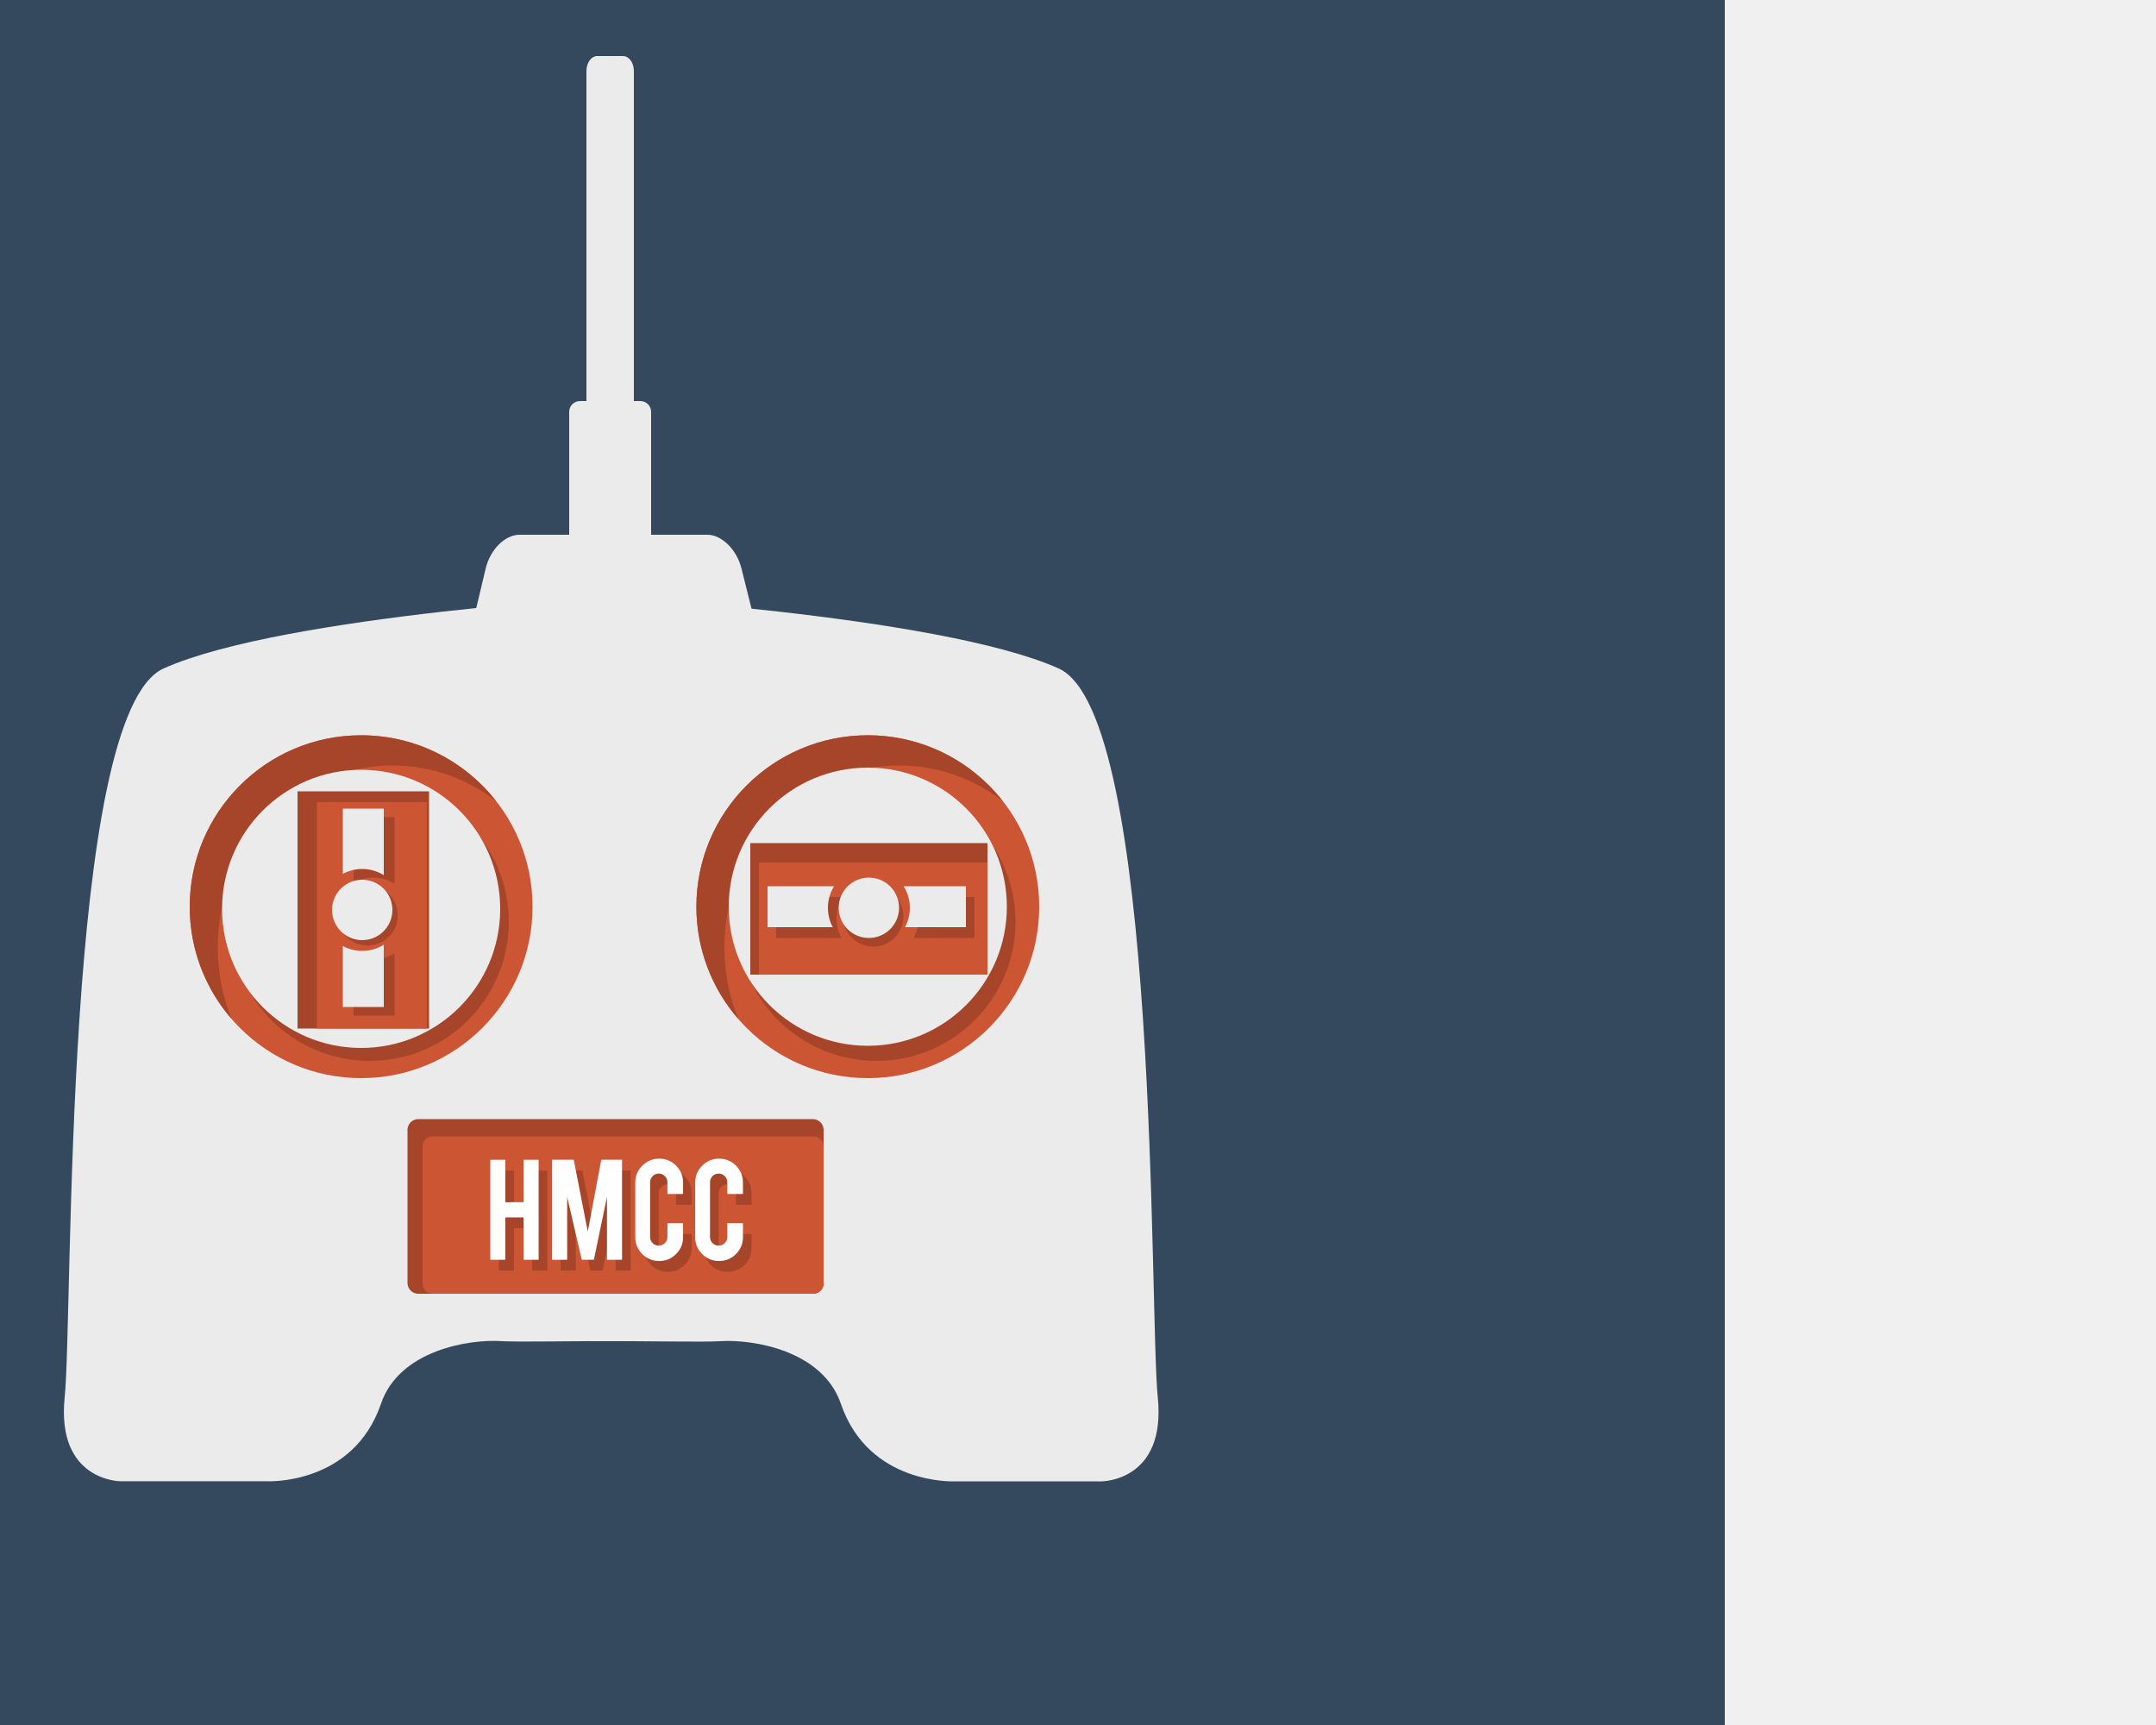
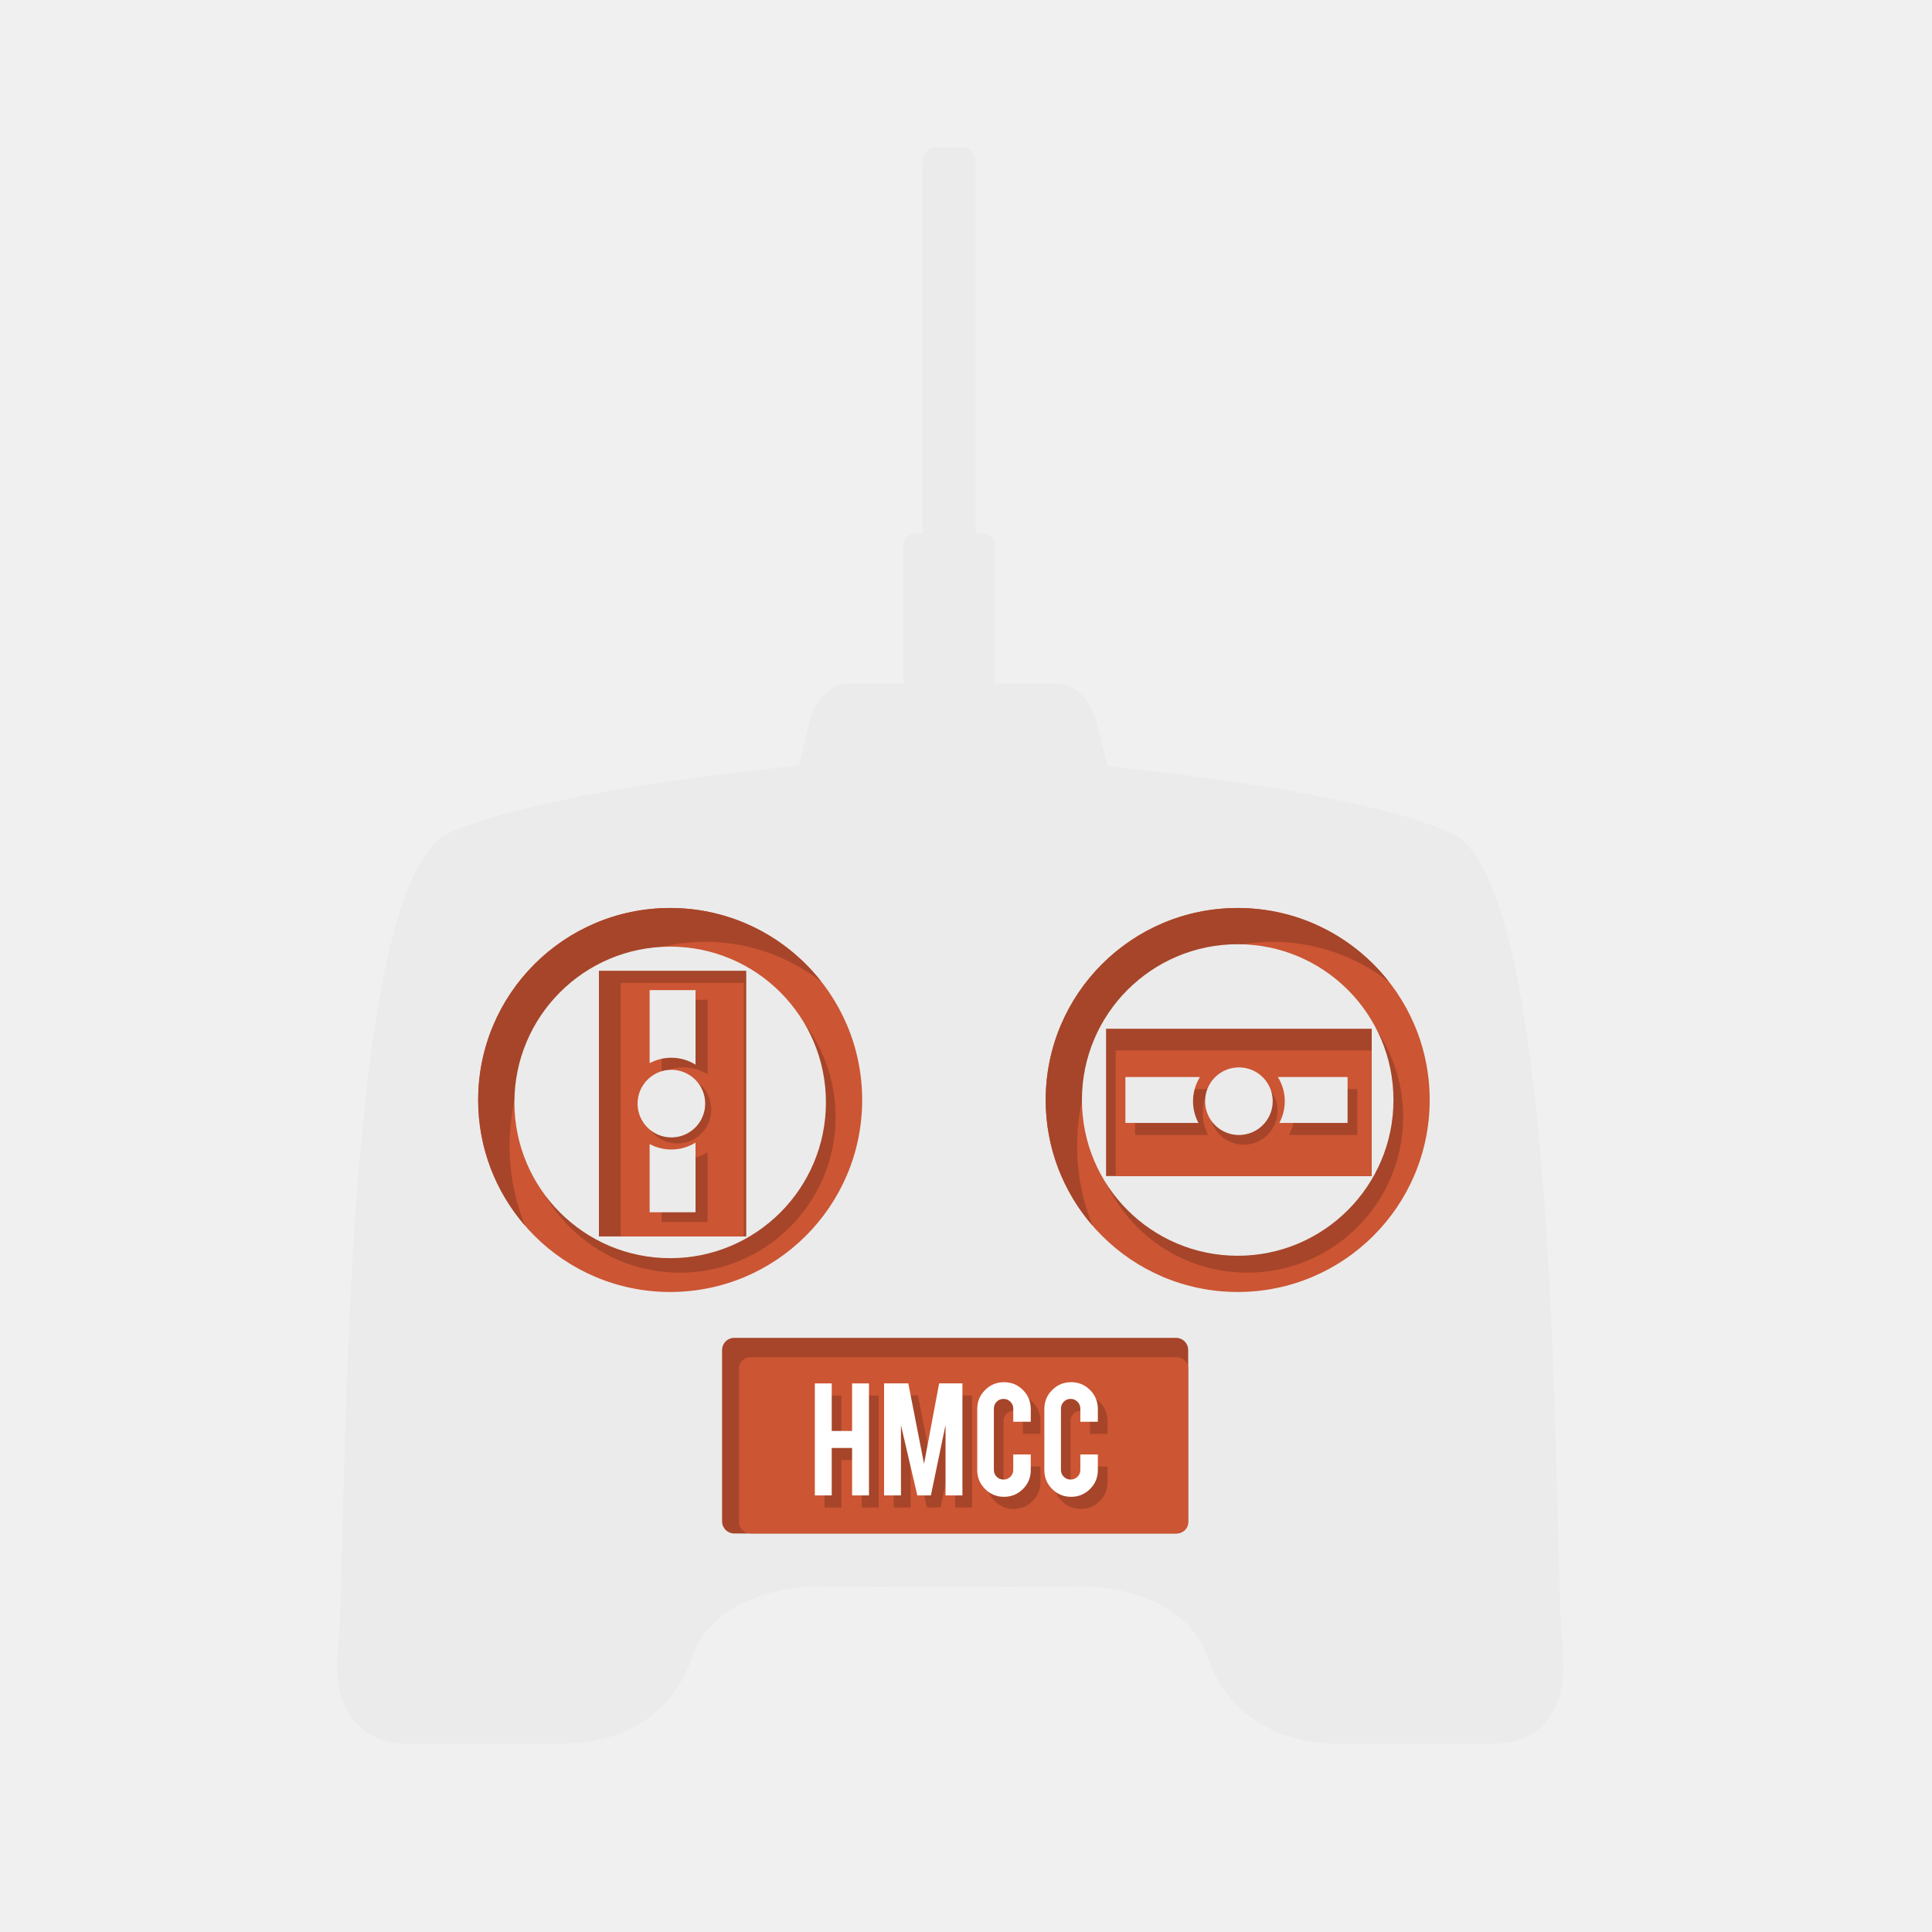
- <svg xmlns="http://www.w3.org/2000/svg" version="1.1" x="0px" y="0px" width="1000px" height="800px" viewBox="0 0 1000 800" style="enable-background:new 0 0 1000 800;" xml:space="preserve">
-   <g id="Rounded_Rectangle_1_1_" style="enable-background:new    ;">
-     <g id="Rounded_Rectangle_1">
+ <svg xmlns="http://www.w3.org/2000/svg" version="1.1" id="Layer_1" x="0px" y="0px" width="800px" height="800px" viewBox="0 0 800 800" enable-background="new 0 0 800 800" xml:space="preserve">
+   <g id="Shape_2_1_" display="none" enable-background="new    ">
+     <g id="Shape_2" display="inline">
      <g>
-         <rect style="fill-rule:evenodd;clip-rule:evenodd;fill:#34495e;" width="800" height="800" />
-       </g>
-     </g>
-   </g>
-   <g id="Shape_2_1_" style="display:none;enable-background:new    ;">
-     <g id="Shape_2" style="display:inline;">
-       <g>
-         <path style="fill-rule:evenodd;clip-rule:evenodd;fill:#34495e;" d="M293,32c-4.377-4.949-9,397-9,397L30,671l131.49,129h830.298     C916.767,717.773,351.594,98.25,293,32z" />
+         <path fill="#34495E" d="M293,32c-4.377-4.948-9,397-9,397L30,671l131.49,129h830.297C916.767,717.773,351.594,98.25,293,32z" />
      </g>
    </g>
  </g>
  <g id="Controller_1_">
    <g id="Body_1_">
      <g id="Shape_1">
        <g>
-           <path style="fill:#EBEBEB;" d="M537,648c-4-39,0.989-316.987-46-338c-55.857-24.979-218-34-218-34      s-10.762,345.924,1.001,345.924c26.037,0,52.832,0.554,59.999,0.076c15-1,47.504,4.164,56,29c13,38,53,36,53,36h68      C511,687,541,687,537,648z" />
+           <path fill="#EBEBEB" d="M647.002,682.981c-4-39,0.988-316.986-46-338c-55.857-24.979-218-34-218-34      s-10.763,345.925,1.001,345.925c26.036,0,52.831,0.553,59.999,0.074c15-1,47.504,4.164,56,29c13,38,53,36,53,36h68      C621.002,721.981,651.002,721.981,647.002,682.981z" />
        </g>
      </g>
      <g id="Shape_1_copy">
        <g>
-           <path style="fill:#EBEBEB;" d="M293.508,276c0,0-161.841,9.021-217.596,33.997C29.01,331.009,33.991,608.975,29.998,647.972      s25.952,38.997,25.952,38.997h67.874c0,0,39.926,2,52.902-35.997c8.48-24.834,40.924-29.998,55.896-28.998      c7.153,0.478,33.899-0.076,59.888-0.076C304.25,621.897,293.508,276,293.508,276z" />
+           <path fill="#EBEBEB" d="M403.51,310.982c0,0-161.841,9.021-217.596,33.997C139.012,365.99,143.993,643.958,140,682.954      c-3.993,38.998,25.952,38.998,25.952,38.998h67.874c0,0,39.926,2,52.901-35.998c8.48-24.834,40.924-29.998,55.896-28.998      c7.152,0.479,33.898-0.076,59.888-0.076C414.252,656.88,403.51,310.982,403.51,310.982z" />
        </g>
      </g>
    </g>
    <g id="Gear_Sticks_1_">
      <g id="Right_1_">
        <g id="Ellipse_2_copy">
          <g>
-             <circle style="fill:#CC5533;" cx="402.5" cy="420.5" r="79.5" />
+             <circle fill="#CC5533" cx="512.502" cy="455.481" r="79.5" />
          </g>
        </g>
        <g id="Ellipse_2_copy_7">
          <g>
-             <path style="fill-rule:evenodd;clip-rule:evenodd;fill:#A64529;" d="M336,439.5c0-46.668,36.265-84.5,81-84.5       c18.006,0,34.634,6.137,48.083,16.504C450.529,352.942,427.916,341,402.5,341c-43.906,0-79.5,35.594-79.5,79.5       c0,19.91,7.336,38.097,19.432,52.044C338.293,462.394,336,451.227,336,439.5z" />
+             <path fill="#A64529" d="M446.002,474.481c0-46.668,36.265-84.5,81-84.5c18.006,0,34.634,6.138,48.082,16.503       c-14.554-18.561-37.167-30.503-62.582-30.503c-43.906,0-79.5,35.595-79.5,79.5c0,19.91,7.336,38.098,19.432,52.045       C448.295,497.376,446.002,486.21,446.002,474.481z" />
          </g>
        </g>
        <g id="Ellipse_2_copy_8">
          <g>
-             <circle style="fill:#A64529;" cx="406.5" cy="427.5" r="64.5" />
+             <circle fill="#A64529" cx="516.502" cy="462.481" r="64.5" />
          </g>
        </g>
        <g id="Ellipse_2_copy_4">
          <g>
-             <circle style="fill:#EBEBEB;" cx="402.5" cy="420.5" r="64.5" />
+             <circle fill="#EBEBEB" cx="512.502" cy="455.481" r="64.5" />
          </g>
        </g>
        <g id="Rectangle_1_copy">
          <g>
-             <rect x="348" y="391" style="fill:#A64529;" width="110" height="61" />
+             <rect x="458.002" y="425.981" fill="#A64529" width="110" height="61" />
          </g>
        </g>
        <g id="Rectangle_1_copy_3">
          <g>
-             <rect x="352" y="400" style="fill:#CC5533;" width="106" height="52" />
+             <rect x="462.002" y="434.981" fill="#CC5533" width="106" height="52" />
          </g>
        </g>
        <g id="Rectangle_2_copy">
          <g>
-             <path style="fill-rule:evenodd;clip-rule:evenodd;fill:#A64529;" d="M360,416v19h30.266c-1.444-2.68-2.266-5.743-2.266-9       c0-3.674,1.061-7.093,2.867-10H360z M423.133,416c1.806,2.907,2.867,6.326,2.867,10c0,3.257-0.822,6.32-2.266,9H452v-19       H423.133z" />
+             <path fill="#A64529" d="M470.002,450.981v19h30.266c-1.444-2.68-2.266-5.742-2.266-9c0-3.674,1.061-7.092,2.866-10H470.002z        M533.135,450.981c1.806,2.908,2.867,6.326,2.867,10c0,3.258-0.822,6.32-2.267,9h28.267v-19H533.135z" />
          </g>
        </g>
        <g id="Rectangle_2_copy_3">
          <g>
-             <path style="fill-rule:evenodd;clip-rule:evenodd;fill:#EBEBEB;" d="M356,411v19h30.266c-1.444-2.68-2.266-5.743-2.266-9       c0-3.674,1.061-7.093,2.867-10H356z M419.133,411c1.806,2.907,2.867,6.326,2.867,10c0,3.257-0.822,6.32-2.266,9H448v-19       H419.133z" />
+             <path fill="#EBEBEB" d="M466.002,445.981v19h30.266c-1.444-2.68-2.266-5.742-2.266-9c0-3.674,1.061-7.092,2.866-10H466.002z        M529.135,445.981c1.806,2.908,2.867,6.326,2.867,10c0,3.258-0.822,6.32-2.267,9h28.267v-19H529.135z" />
          </g>
        </g>
        <g id="Ellipse_2_copy_2">
          <g>
-             <circle style="fill:#A64529;" cx="405" cy="425" r="14" />
+             <circle fill="#A64529" cx="515.002" cy="459.981" r="14" />
          </g>
        </g>
        <g id="Ellipse_2_copy_10">
          <g>
-             <circle style="fill:#EBEBEB;" cx="403" cy="421" r="14" />
+             <circle fill="#EBEBEB" cx="513.002" cy="455.981" r="14" />
          </g>
        </g>
      </g>
      <g id="Left_1_">
        <g id="Ellipse_2">
          <g>
-             <circle style="fill:#CC5533;" cx="167.5" cy="420.5" r="79.5" />
+             <circle fill="#CC5533" cx="277.502" cy="455.481" r="79.5" />
          </g>
        </g>
        <g id="Ellipse_2_copy_6">
          <g>
-             <path style="fill-rule:evenodd;clip-rule:evenodd;fill:#A64529;" d="M101,439.5c0-46.668,36.265-84.5,81-84.5       c18.006,0,34.634,6.137,48.083,16.505C215.53,352.942,192.917,341,167.5,341c-43.907,0-79.5,35.594-79.5,79.5       c0,19.911,7.337,38.097,19.432,52.045C103.293,462.394,101,451.227,101,439.5z" />
+             <path fill="#A64529" d="M211.002,474.481c0-46.668,36.265-84.5,81-84.5c18.006,0,34.634,6.138,48.083,16.505       c-14.554-18.563-37.166-30.505-62.583-30.505c-43.907,0-79.5,35.595-79.5,79.5c0,19.912,7.337,38.098,19.432,52.047       C213.295,497.376,211.002,486.21,211.002,474.481z" />
          </g>
        </g>
        <g id="Ellipse_2_copy_9">
          <g>
-             <circle style="fill:#A64529;" cx="171.5" cy="427.5" r="64.5" />
+             <circle fill="#A64529" cx="281.502" cy="462.481" r="64.5" />
          </g>
        </g>
        <g id="Ellipse_2_copy_5">
          <g>
-             <circle style="fill:#EBEBEB;" cx="167.5" cy="421.5" r="64.5" />
+             <circle fill="#EBEBEB" cx="277.502" cy="456.481" r="64.5" />
          </g>
        </g>
        <g id="Rectangle_1">
          <g>
-             <rect x="138" y="367" style="fill:#A64529;" width="61" height="110" />
+             <rect x="248.002" y="401.981" fill="#A64529" width="61" height="110" />
          </g>
        </g>
        <g id="Rectangle_1_copy_2">
          <g>
-             <rect x="147" y="372" style="fill:#CC5533;" width="51" height="105" />
+             <rect x="257.002" y="406.981" fill="#CC5533" width="51" height="105" />
          </g>
        </g>
        <g id="Rectangle_2_copy_2">
          <g>
-             <path style="fill-rule:evenodd;clip-rule:evenodd;fill:#A64529;" d="M164,442.734V471h19v-28.866       c-2.907,1.806-6.326,2.866-10,2.866C169.743,445,166.679,444.178,164,442.734z M164,379v30.266       c2.679-1.443,5.743-2.266,9-2.266c3.674,0,7.093,1.061,10,2.866V379H164z" />
+             <path fill="#A64529" d="M274.002,477.716v28.266h19v-28.865c-2.907,1.807-6.326,2.865-10,2.865       C279.745,479.981,276.681,479.161,274.002,477.716z M274.002,413.981v30.268c2.679-1.443,5.743-2.268,9-2.268       c3.674,0,7.093,1.063,10,2.867v-30.867H274.002z" />
          </g>
        </g>
        <g id="Rectangle_2">
          <g>
-             <path style="fill-rule:evenodd;clip-rule:evenodd;fill:#EBEBEB;" d="M159,375v30.266c2.679-1.443,5.743-2.266,9-2.266       c3.674,0,7.093,1.061,10,2.866V375H159z M159,438.734V467h19v-28.866c-2.907,1.806-6.326,2.866-10,2.866       C164.743,441,161.679,440.178,159,438.734z" />
+             <path fill="#EBEBEB" d="M269.002,409.981v30.268c2.679-1.443,5.743-2.268,9-2.268c3.674,0,7.093,1.063,10,2.867v-30.867       H269.002z M269.002,473.716v28.266h19v-28.865c-2.907,1.807-6.326,2.865-10,2.865       C274.745,475.981,271.681,475.161,269.002,473.716z" />
          </g>
        </g>
        <g id="Ellipse_2_copy_3">
          <g>
-             <circle style="fill:#A64529;" cx="170.5" cy="424.5" r="14" />
+             <circle fill="#A64529" cx="280.502" cy="459.481" r="14" />
          </g>
        </g>
        <g id="Ellipse_2_copy_11">
          <g>
-             <circle style="fill:#EBEBEB;" cx="168" cy="422" r="14" />
+             <circle fill="#EBEBEB" cx="278.002" cy="456.981" r="14" />
          </g>
        </g>
      </g>
    </g>
    <g id="Antenna_1_">
      <g id="Rounded_Rectangle_2">
        <g>
-           <path style="fill:#EBEBEB;" d="M354.706,306.826l-10.804-43.219c-2.22-8.875-9.246-15.607-15.838-15.607h-87.129      c-6.592,0-13.539,6.732-15.652,15.607l-10.29,43.219C211.809,320.203,216.317,332,225.344,332h119.312      C353.683,332,358.051,320.203,354.706,306.826z" />
+           <path fill="#EBEBEB" d="M464.707,341.808l-10.804-43.219c-2.22-8.875-9.246-15.607-15.838-15.607h-87.129      c-6.592,0-13.539,6.732-15.651,15.607l-10.29,43.219c-3.185,13.377,1.323,25.174,10.351,25.174h119.312      C463.685,366.982,468.053,355.185,464.707,341.808z" />
        </g>
      </g>
      <g id="Rounded_Rectangle_3">
        <g>
-           <path style="fill:#EBEBEB;" d="M297,186h-28c-2.762,0-5,2.238-5,5v83c0,2.762,2.238,5,5,5h28c2.761,0,5-2.238,5-5v-83      C302,188.238,299.761,186,297,186z" />
+           <path fill="#EBEBEB" d="M407.002,220.982h-28c-2.763,0-5,2.238-5,5v83c0,2.763,2.237,5,5,5h28c2.761,0,5-2.237,5-5v-83      C412.002,223.22,409.763,220.982,407.002,220.982z" />
        </g>
      </g>
      <g id="Rounded_Rectangle_4">
        <g>
-           <path style="fill:#EBEBEB;" d="M289,26h-12c-2.762,0-5,3.094-5,6.91v156.18c0,3.816,2.238,6.91,5,6.91h12      c2.761,0,5-3.094,5-6.91V32.91C294,29.094,291.761,26,289,26z" />
+           <path fill="#EBEBEB" d="M399.002,60.982h-12c-2.763,0-5,3.095-5,6.91v156.18c0,3.816,2.237,6.91,5,6.91h12      c2.761,0,5-3.094,5-6.91V67.892C404.002,64.076,401.763,60.982,399.002,60.982z" />
        </g>
      </g>
    </g>
    <g id="Rounded_Rectangle_5">
      <g>
-         <path style="fill:#A64529;" d="M377,519H194c-2.762,0-5,2.238-5,5v71c0,2.762,2.238,5,5,5h183c2.762,0,5-2.238,5-5v-71     C382,521.238,379.762,519,377,519z" />
+         <path fill="#A64529" d="M487.002,553.981h-183c-2.763,0-5,2.238-5,5v71c0,2.764,2.237,5,5,5h183c2.762,0,5-2.236,5-5v-71     C492.002,556.219,489.764,553.981,487.002,553.981z" />
      </g>
    </g>
    <g id="Rounded_Rectangle_5_copy">
      <g>
-         <path style="fill:#CC5533;" d="M377.182,527H200.818c-2.661,0-4.818,2.018-4.818,4.506v63.988c0,2.488,2.157,4.506,4.818,4.506     h176.363c2.661,0,4.818-2.018,4.818-4.506v-63.988C382,529.018,379.843,527,377.182,527z" />
+         <path fill="#CC5533" d="M487.184,561.981H310.82c-2.66,0-4.817,2.02-4.817,4.508v63.986c0,2.488,2.157,4.506,4.817,4.506h176.363     c2.661,0,4.817-2.018,4.817-4.506v-63.986C492.002,564.001,489.845,561.981,487.184,561.981z" />
      </g>
    </g>
  </g>
-   <g id="HMCC_1_" style="enable-background:new    ;">
+   <g id="HMCC_1_" enable-background="new    ">
    <g id="HMCC">
      <g>
-         <path style="fill-rule:evenodd;clip-rule:evenodd;fill:#A64529;" d="M246.831,562.553h-8.435v-19.684h-6.992v46.36h6.992v-19.646     h8.435v19.646h6.992v-46.36h-6.992V562.553z M276.623,576.162l-6.516-33.33h-10.033v46.397h6.992v-29.081l6.771,29.081h5.623     l6.066-29.155v29.155h6.992v-46.397h-9.639L276.623,576.162z M309.754,542.352c-3.059,0-5.672,1.079-7.842,3.237     c-2.17,2.158-3.255,4.779-3.255,7.862v25.308c0,3.059,1.079,5.667,3.237,7.825c2.158,2.159,4.778,3.237,7.861,3.237     c3.033,0,5.635-1.072,7.806-3.219c2.17-2.146,3.255-4.76,3.255-7.844v-6.475h-7.25v6.4c0,1.11-0.395,2.054-1.184,2.831     c-0.79,0.776-1.739,1.165-2.849,1.165c-1.11,0-2.054-0.389-2.83-1.165c-0.777-0.777-1.166-1.721-1.166-2.831v-25.382     c0-1.109,0.389-2.059,1.166-2.849c0.776-0.789,1.72-1.184,2.83-1.184c1.109,0,2.059,0.395,2.849,1.184     c0.789,0.79,1.184,1.739,1.184,2.849v5.439h7.25v-5.291c0-3.059-1.072-5.673-3.218-7.844S312.837,542.352,309.754,542.352z      M348.596,558.742v-5.291c0-3.059-1.072-5.673-3.218-7.844s-4.761-3.256-7.843-3.256c-3.059,0-5.673,1.079-7.843,3.237     s-3.255,4.779-3.255,7.862v25.308c0,3.059,1.078,5.667,3.236,7.825c2.158,2.159,4.778,3.237,7.861,3.237     c3.033,0,5.635-1.072,7.806-3.219c2.17-2.146,3.255-4.76,3.255-7.844v-6.475h-7.25v6.4c0,1.11-0.396,2.054-1.185,2.831     c-0.789,0.776-1.738,1.165-2.848,1.165c-1.11,0-2.054-0.389-2.83-1.165c-0.777-0.777-1.165-1.721-1.165-2.831v-25.382     c0-1.109,0.388-2.059,1.165-2.849c0.776-0.789,1.72-1.184,2.83-1.184c1.109,0,2.059,0.395,2.848,1.184     c0.789,0.79,1.185,1.739,1.185,2.849v5.439H348.596z" />
+         <path fill="#A64529" d="M356.833,597.536h-8.436V577.85h-6.992v46.361h6.992v-19.646h8.436v19.646h6.991V577.85h-6.991V597.536z      M386.625,611.143l-6.517-33.33h-10.032v46.398h6.991V595.13l6.771,29.082h5.623l6.065-29.156v29.156h6.992v-46.398h-9.639     L386.625,611.143z M419.756,577.335c-3.06,0-5.673,1.078-7.843,3.236s-3.255,4.779-3.255,7.861v25.309     c0,3.059,1.079,5.668,3.237,7.824c2.158,2.16,4.778,3.238,7.861,3.238c3.032,0,5.635-1.072,7.806-3.219     c2.17-2.146,3.255-4.76,3.255-7.844v-6.477h-7.25v6.4c0,1.111-0.395,2.055-1.184,2.832c-0.79,0.775-1.739,1.164-2.85,1.164     c-1.109,0-2.054-0.389-2.83-1.164c-0.776-0.777-1.166-1.721-1.166-2.832v-25.381c0-1.109,0.39-2.061,1.166-2.85     s1.721-1.184,2.83-1.184s2.06,0.395,2.85,1.184c0.789,0.789,1.184,1.738,1.184,2.85v5.438h7.25v-5.291     c0-3.059-1.072-5.672-3.218-7.844C425.453,578.417,422.839,577.335,419.756,577.335z M458.598,593.723v-5.291     c0-3.059-1.072-5.672-3.218-7.844c-2.146-2.17-4.762-3.256-7.844-3.256c-3.059,0-5.673,1.08-7.843,3.238     c-2.17,2.156-3.255,4.777-3.255,7.861v25.309c0,3.059,1.078,5.666,3.236,7.824c2.157,2.158,4.777,3.236,7.86,3.236     c3.033,0,5.636-1.072,7.807-3.219c2.17-2.146,3.255-4.76,3.255-7.844v-6.475h-7.25v6.4c0,1.109-0.396,2.053-1.186,2.83     c-0.789,0.775-1.737,1.166-2.848,1.166s-2.054-0.391-2.83-1.166c-0.777-0.777-1.165-1.721-1.165-2.83v-25.383     c0-1.109,0.388-2.059,1.165-2.85c0.776-0.789,1.72-1.184,2.83-1.184c1.109,0,2.059,0.395,2.848,1.184     c0.789,0.791,1.186,1.74,1.186,2.85v5.439h7.251V593.723z" />
      </g>
    </g>
  </g>
-   <g id="HMCC_copy_1_" style="enable-background:new    ;">
+   <g id="HMCC_copy_1_" enable-background="new    ">
    <g id="HMCC_copy">
      <g>
-         <path style="fill-rule:evenodd;clip-rule:evenodd;fill:#FFFFFF;" d="M242.831,557.553h-8.435v-19.684h-6.992v46.36h6.992v-19.646     h8.435v19.646h6.992v-46.36h-6.992V557.553z M272.623,571.162l-6.516-33.33h-10.033v46.397h6.992v-29.081l6.771,29.081h5.623     l6.066-29.155v29.155h6.992v-46.397h-9.639L272.623,571.162z M305.754,537.352c-3.058,0-5.673,1.079-7.842,3.237     c-2.17,2.158-3.255,4.779-3.255,7.862v25.308c0,3.059,1.079,5.667,3.237,7.825c2.158,2.159,4.778,3.237,7.861,3.237     c3.033,0,5.635-1.072,7.806-3.219c2.17-2.146,3.255-4.76,3.255-7.844v-6.475h-7.25v6.4c0,1.11-0.395,2.054-1.184,2.831     c-0.79,0.776-1.739,1.165-2.849,1.165c-1.11,0-2.053-0.389-2.83-1.165c-0.777-0.777-1.166-1.721-1.166-2.831v-25.382     c0-1.109,0.389-2.059,1.166-2.849c0.777-0.789,1.72-1.184,2.83-1.184c1.109,0,2.059,0.395,2.849,1.184     c0.789,0.79,1.184,1.739,1.184,2.849v5.439h7.25v-5.291c0-3.059-1.072-5.673-3.218-7.844S308.837,537.352,305.754,537.352z      M344.596,553.742v-5.291c0-3.059-1.072-5.673-3.218-7.844s-4.761-3.256-7.843-3.256c-3.059,0-5.673,1.079-7.843,3.237     s-3.255,4.779-3.255,7.862v25.308c0,3.059,1.078,5.667,3.236,7.825c2.158,2.159,4.778,3.237,7.861,3.237     c3.033,0,5.635-1.072,7.806-3.219c2.17-2.146,3.255-4.76,3.255-7.844v-6.475h-7.25v6.4c0,1.11-0.396,2.054-1.185,2.831     c-0.789,0.776-1.738,1.165-2.848,1.165c-1.11,0-2.054-0.389-2.83-1.165c-0.777-0.777-1.165-1.721-1.165-2.831v-25.382     c0-1.109,0.388-2.059,1.165-2.849c0.776-0.789,1.72-1.184,2.83-1.184c1.109,0,2.059,0.395,2.848,1.184     c0.789,0.79,1.185,1.739,1.185,2.849v5.439H344.596z" />
+         <path fill="#FFFFFF" d="M352.833,592.536h-8.436V572.85h-6.992v46.361h6.992v-19.646h8.436v19.646h6.991V572.85h-6.991V592.536z      M382.625,606.143l-6.517-33.33h-10.032v46.398h6.991V590.13l6.771,29.082h5.623l6.065-29.156v29.156h6.992v-46.398h-9.639     L382.625,606.143z M415.756,572.335c-3.059,0-5.674,1.078-7.843,3.236s-3.255,4.779-3.255,7.861v25.309     c0,3.059,1.079,5.668,3.237,7.824c2.158,2.16,4.778,3.238,7.861,3.238c3.032,0,5.635-1.072,7.806-3.219     c2.17-2.146,3.255-4.76,3.255-7.844v-6.477h-7.25v6.4c0,1.111-0.395,2.055-1.184,2.832c-0.79,0.775-1.739,1.164-2.85,1.164     c-1.109,0-2.053-0.389-2.83-1.164c-0.776-0.777-1.166-1.721-1.166-2.832v-25.381c0-1.109,0.39-2.061,1.166-2.85     c0.777-0.789,1.721-1.184,2.83-1.184s2.06,0.395,2.85,1.184c0.789,0.789,1.184,1.738,1.184,2.85v5.438h7.25v-5.291     c0-3.059-1.072-5.672-3.218-7.844C421.453,573.417,418.839,572.335,415.756,572.335z M454.598,588.723v-5.291     c0-3.059-1.072-5.672-3.218-7.844c-2.146-2.17-4.762-3.256-7.844-3.256c-3.059,0-5.673,1.08-7.843,3.238     c-2.17,2.156-3.255,4.777-3.255,7.861v25.309c0,3.059,1.078,5.666,3.236,7.824c2.157,2.158,4.777,3.236,7.86,3.236     c3.033,0,5.636-1.072,7.807-3.219c2.17-2.146,3.255-4.76,3.255-7.844v-6.475h-7.25v6.4c0,1.109-0.396,2.053-1.186,2.83     c-0.789,0.775-1.737,1.166-2.848,1.166s-2.054-0.391-2.83-1.166c-0.777-0.777-1.165-1.721-1.165-2.83v-25.383     c0-1.109,0.388-2.059,1.165-2.85c0.776-0.789,1.72-1.184,2.83-1.184c1.109,0,2.059,0.395,2.848,1.184     c0.789,0.791,1.186,1.74,1.186,2.85v5.439h7.251V588.723z" />
      </g>
    </g>
  </g>
</svg>
